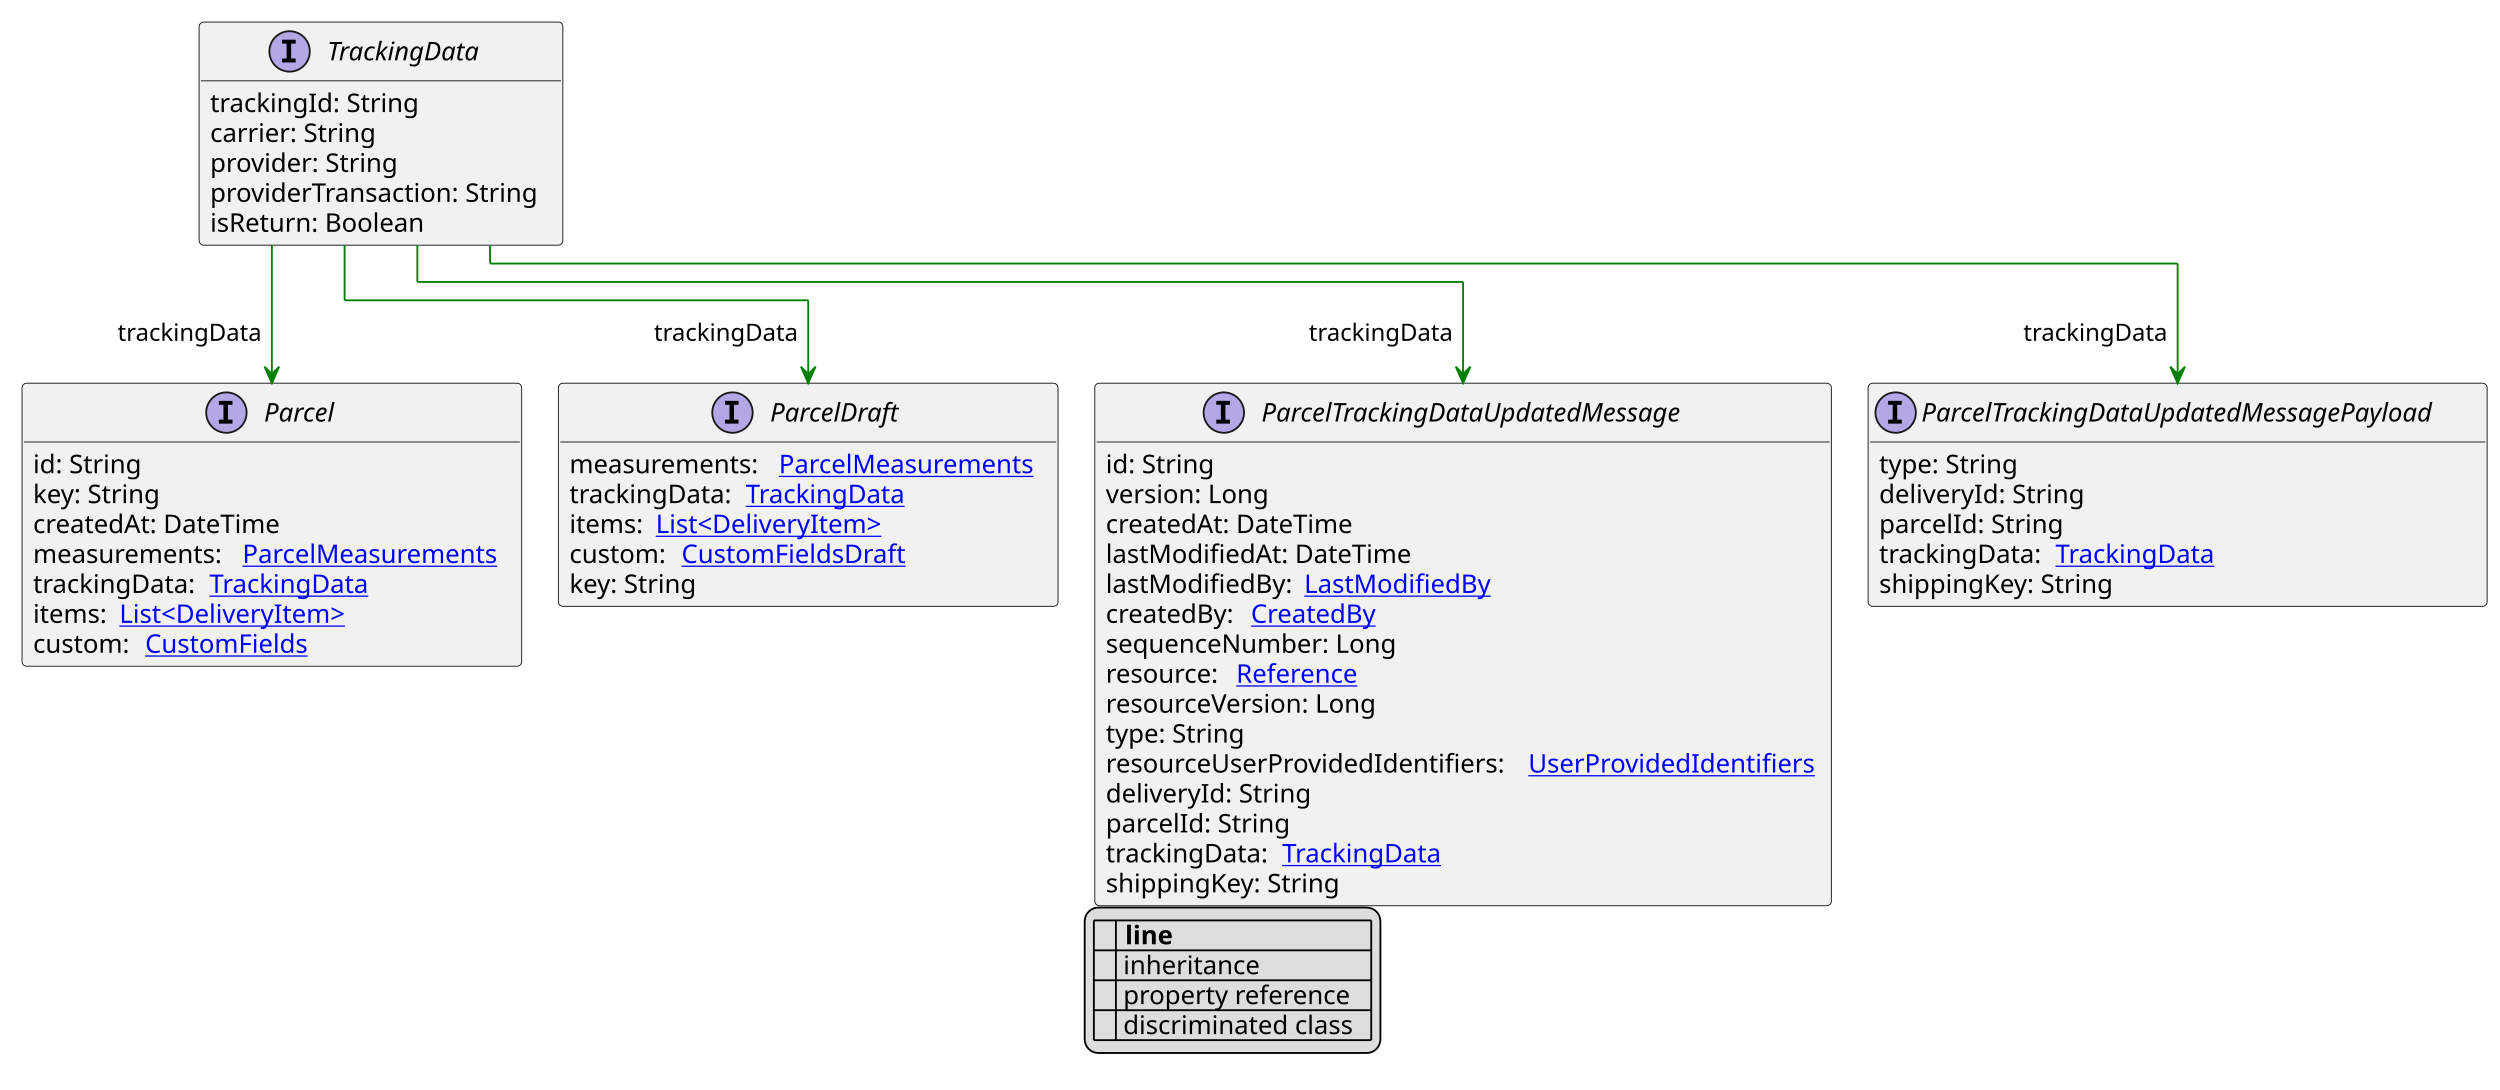
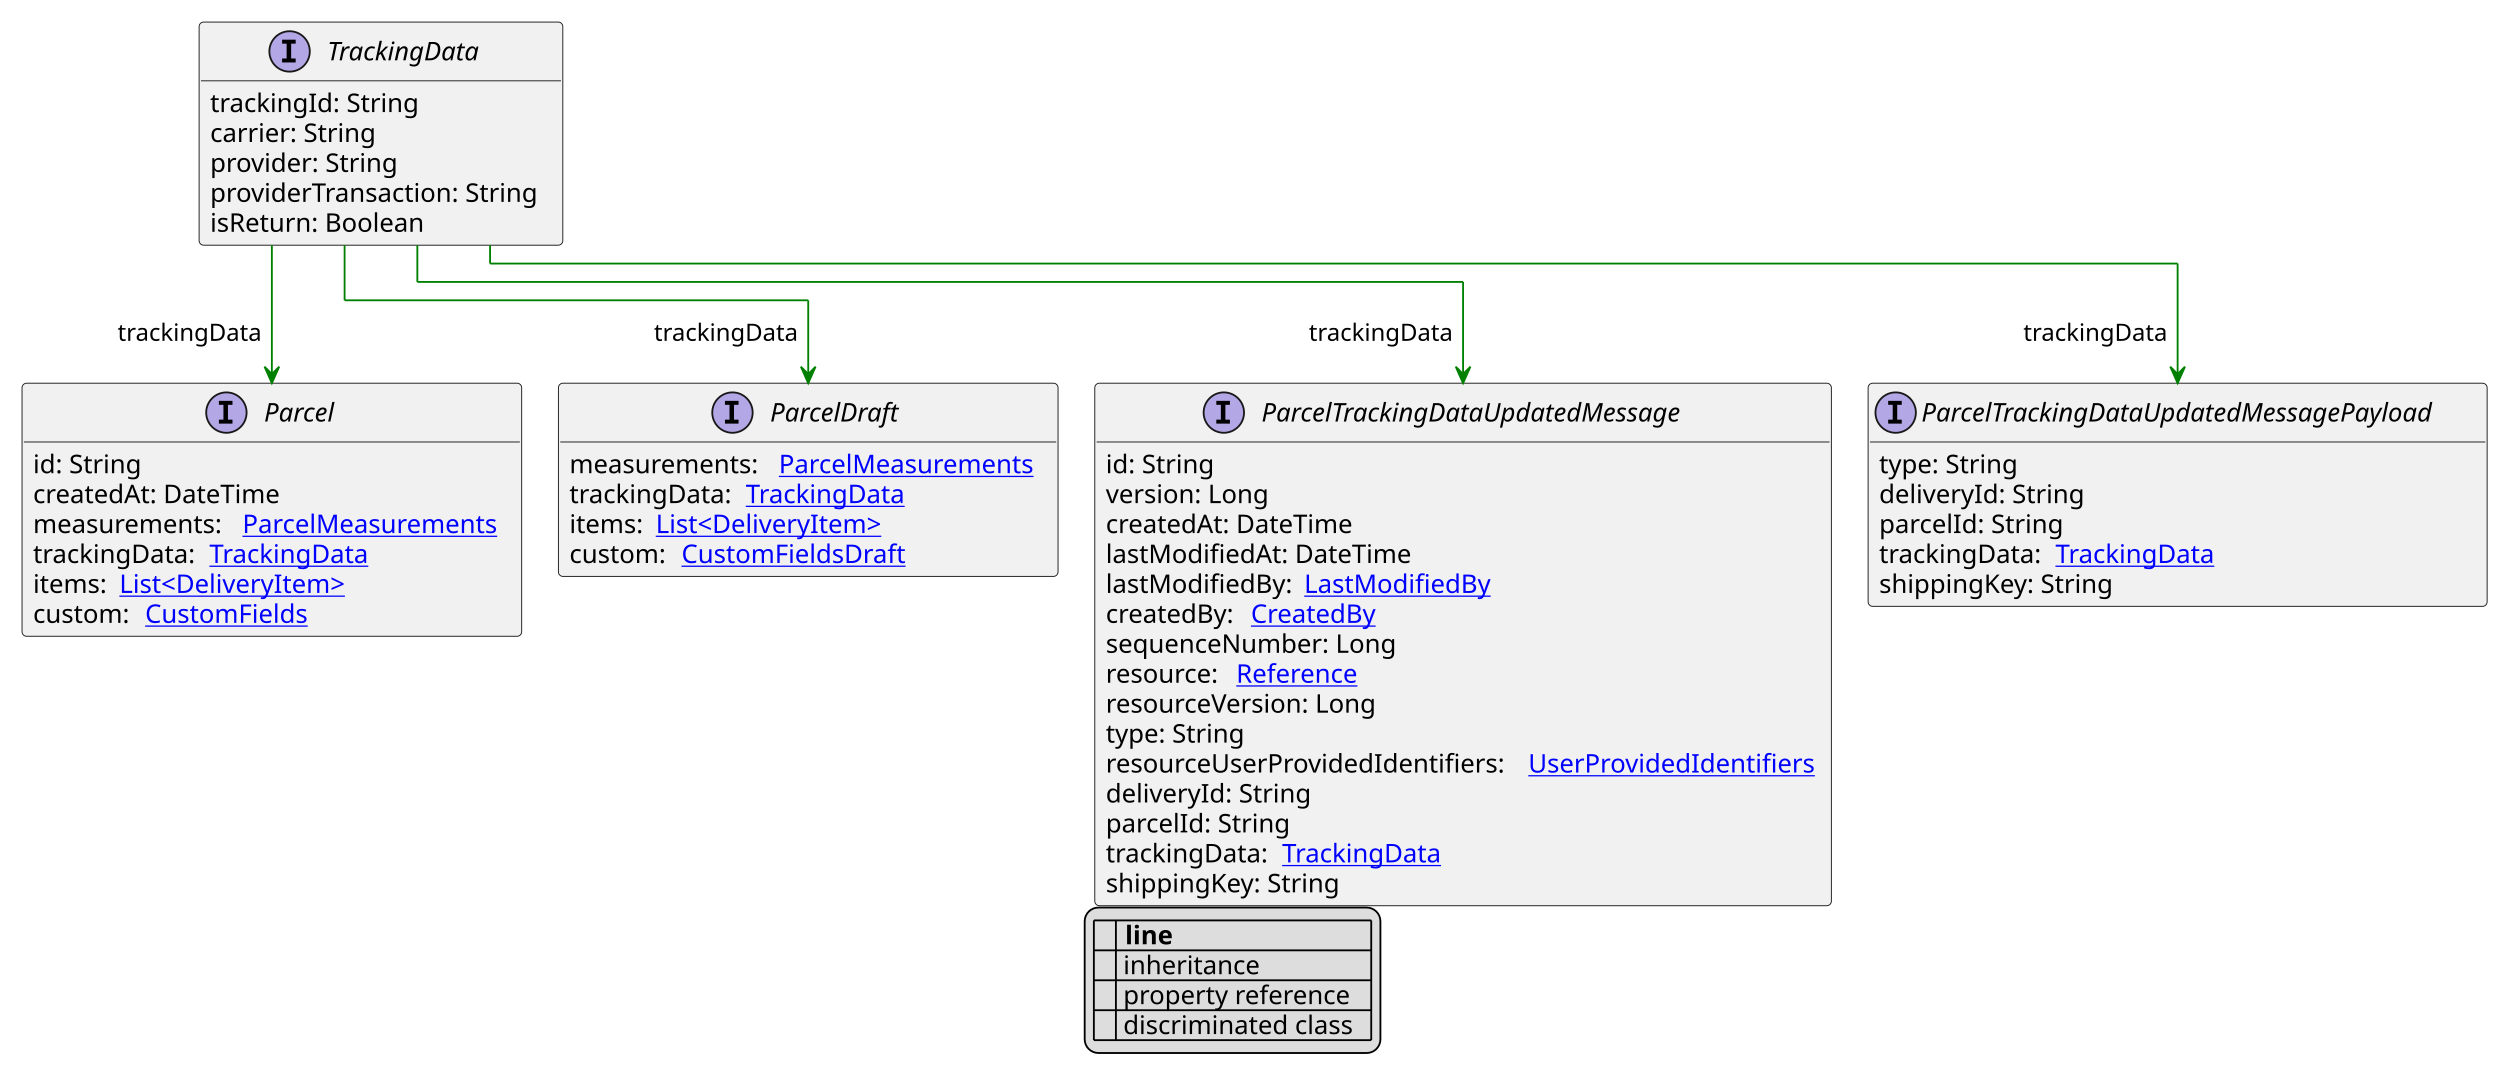
<svg xmlns="http://www.w3.org/2000/svg" xmlns:xlink="http://www.w3.org/1999/xlink" contentStyleType="text/css" height="593px" preserveAspectRatio="none" style="width:1361px;height:593px;background:#FFFFFF;" version="1.1" viewBox="0 0 1361 593" width="1361px" zoomAndPan="magnify">
  <defs>
-     <filter height="1" id="btg7chbuj97rm0" width="1" x="0" y="0">
+     <filter height="1" id="bcem2rjies4w60" width="1" x="0" y="0">
      <feFlood flood-color="#000000" result="flood" />
      <feComposite in="SourceGraphic" in2="flood" operator="over" />
    </filter>
-     <filter height="1" id="btg7chbuj97rm1" width="1" x="0" y="0">
+     <filter height="1" id="bcem2rjies4w61" width="1" x="0" y="0">
      <feFlood flood-color="#008000" result="flood" />
      <feComposite in="SourceGraphic" in2="flood" operator="over" />
    </filter>
-     <filter height="1" id="btg7chbuj97rm2" width="1" x="0" y="0">
+     <filter height="1" id="bcem2rjies4w62" width="1" x="0" y="0">
      <feFlood flood-color="#0000FF" result="flood" />
      <feComposite in="SourceGraphic" in2="flood" operator="over" />
    </filter>
  </defs>
  <g>
    <a href="TrackingData.svg" target="_top" title="TrackingData.svg" xlink:actuate="onRequest" xlink:href="TrackingData.svg" xlink:show="new" xlink:title="TrackingData.svg" xlink:type="simple">
      <g id="elem_TrackingData">
        <rect codeLine="10" fill="#F1F1F1" height="121.484" id="TrackingData" rx="2.5" ry="2.5" style="stroke:#181818;stroke-width:0.5;" width="198" x="108.4" y="12" />
        <ellipse cx="157.65" cy="28" fill="#B4A7E5" rx="11" ry="11" style="stroke:#181818;stroke-width:1.0;" />
        <path d="M153.572,23.766 L153.572,21.609 L160.963,21.609 L160.963,23.766 L158.494,23.766 L158.494,31.844 L160.963,31.844 L160.963,34 L153.572,34 L153.572,31.844 L156.041,31.844 L156.041,23.766 L153.572,23.766 Z " fill="#000000" />
        <text fill="#000000" font-family="sans-serif" font-size="14" font-style="italic" lengthAdjust="spacing" textLength="91" x="178.15" y="32.847">TrackingData</text>
        <line style="stroke:#181818;stroke-width:0.5;" x1="109.4" x2="305.4" y1="44" y2="44" />
        <text fill="#000000" font-family="sans-serif" font-size="14" lengthAdjust="spacing" textLength="116" x="114.4" y="60.995">trackingId: String</text>
        <text fill="#000000" font-family="sans-serif" font-size="14" lengthAdjust="spacing" textLength="92" x="114.4" y="77.292">carrier: String</text>
        <text fill="#000000" font-family="sans-serif" font-size="14" lengthAdjust="spacing" textLength="105" x="114.4" y="93.589">provider: String</text>
        <text fill="#000000" font-family="sans-serif" font-size="14" lengthAdjust="spacing" textLength="186" x="114.4" y="109.886">providerTransaction: String</text>
        <text fill="#000000" font-family="sans-serif" font-size="14" lengthAdjust="spacing" textLength="124" x="114.4" y="126.183">isReturn: Boolean</text>
      </g>
    </a>
    <a href="ParcelTrackingDataUpdatedMessage.svg" target="_top" title="ParcelTrackingDataUpdatedMessage.svg" xlink:actuate="onRequest" xlink:href="ParcelTrackingDataUpdatedMessage.svg" xlink:show="new" xlink:title="ParcelTrackingDataUpdatedMessage.svg" xlink:type="simple">
      <g id="elem_ParcelTrackingDataUpdatedMessage">
        <rect codeLine="20" fill="#F1F1F1" height="284.453" id="ParcelTrackingDataUpdatedMessage" rx="2.5" ry="2.5" style="stroke:#181818;stroke-width:0.5;" width="401" x="596" y="208.617" />
        <ellipse cx="666.25" cy="224.617" fill="#B4A7E5" rx="11" ry="11" style="stroke:#181818;stroke-width:1.0;" />
        <path d="M662.172,220.383 L662.172,218.227 L669.562,218.227 L669.562,220.383 L667.094,220.383 L667.094,228.461 L669.562,228.461 L669.562,230.617 L662.172,230.617 L662.172,228.461 L664.641,228.461 L664.641,220.383 L662.172,220.383 Z " fill="#000000" />
        <text fill="#000000" font-family="sans-serif" font-size="14" font-style="italic" lengthAdjust="spacing" textLength="252" x="686.75" y="229.464">ParcelTrackingDataUpdatedMessage</text>
        <line style="stroke:#181818;stroke-width:0.5;" x1="597" x2="996" y1="240.617" y2="240.617" />
        <text fill="#000000" font-family="sans-serif" font-size="14" lengthAdjust="spacing" textLength="61" x="602" y="257.612">id: String</text>
        <text fill="#000000" font-family="sans-serif" font-size="14" lengthAdjust="spacing" textLength="93" x="602" y="273.909">version: Long</text>
        <text fill="#000000" font-family="sans-serif" font-size="14" lengthAdjust="spacing" textLength="143" x="602" y="290.206">createdAt: DateTime</text>
        <text fill="#000000" font-family="sans-serif" font-size="14" lengthAdjust="spacing" textLength="172" x="602" y="306.503">lastModifiedAt: DateTime</text>
        <text fill="#000000" font-family="sans-serif" font-size="14" lengthAdjust="spacing" textLength="104" x="602" y="322.8">lastModifiedBy:</text>
        <a href="LastModifiedBy.svg" target="_top" title="LastModifiedBy.svg" xlink:actuate="onRequest" xlink:href="LastModifiedBy.svg" xlink:show="new" xlink:title="LastModifiedBy.svg" xlink:type="simple">
          <text fill="#0000FF" font-family="sans-serif" font-size="14" lengthAdjust="spacing" text-decoration="underline" textLength="103" x="710" y="322.8">LastModifiedBy</text>
        </a>
        <text fill="#000000" font-family="sans-serif" font-size="14" lengthAdjust="spacing" textLength="75" x="602" y="339.097">createdBy:</text>
        <a href="CreatedBy.svg" target="_top" title="CreatedBy.svg" xlink:actuate="onRequest" xlink:href="CreatedBy.svg" xlink:show="new" xlink:title="CreatedBy.svg" xlink:type="simple">
          <text fill="#0000FF" font-family="sans-serif" font-size="14" lengthAdjust="spacing" text-decoration="underline" textLength="72" x="681" y="339.097">CreatedBy</text>
        </a>
        <text fill="#000000" font-family="sans-serif" font-size="14" lengthAdjust="spacing" textLength="168" x="602" y="355.394">sequenceNumber: Long</text>
        <text fill="#000000" font-family="sans-serif" font-size="14" lengthAdjust="spacing" textLength="67" x="602" y="371.69">resource:</text>
        <a href="Reference.svg" target="_top" title="Reference.svg" xlink:actuate="onRequest" xlink:href="Reference.svg" xlink:show="new" xlink:title="Reference.svg" xlink:type="simple">
          <text fill="#0000FF" font-family="sans-serif" font-size="14" lengthAdjust="spacing" text-decoration="underline" textLength="72" x="673" y="371.69">Reference</text>
        </a>
        <text fill="#000000" font-family="sans-serif" font-size="14" lengthAdjust="spacing" textLength="157" x="602" y="387.987">resourceVersion: Long</text>
        <text fill="#000000" font-family="sans-serif" font-size="14" lengthAdjust="spacing" textLength="79" x="602" y="404.284">type: String</text>
        <text fill="#000000" font-family="sans-serif" font-size="14" lengthAdjust="spacing" textLength="226" x="602" y="420.581">resourceUserProvidedIdentifiers:</text>
        <a href="UserProvidedIdentifiers.svg" target="_top" title="UserProvidedIdentifiers.svg" xlink:actuate="onRequest" xlink:href="UserProvidedIdentifiers.svg" xlink:show="new" xlink:title="UserProvidedIdentifiers.svg" xlink:type="simple">
          <text fill="#0000FF" font-family="sans-serif" font-size="14" lengthAdjust="spacing" text-decoration="underline" textLength="159" x="832" y="420.581">UserProvidedIdentifiers</text>
        </a>
        <text fill="#000000" font-family="sans-serif" font-size="14" lengthAdjust="spacing" textLength="113" x="602" y="436.878">deliveryId: String</text>
        <text fill="#000000" font-family="sans-serif" font-size="14" lengthAdjust="spacing" textLength="103" x="602" y="453.175">parcelId: String</text>
        <text fill="#000000" font-family="sans-serif" font-size="14" lengthAdjust="spacing" textLength="92" x="602" y="469.472">trackingData:</text>
        <a href="TrackingData.svg" target="_top" title="TrackingData.svg" xlink:actuate="onRequest" xlink:href="TrackingData.svg" xlink:show="new" xlink:title="TrackingData.svg" xlink:type="simple">
          <text fill="#0000FF" font-family="sans-serif" font-size="14" lengthAdjust="spacing" text-decoration="underline" textLength="91" x="698" y="469.472">TrackingData</text>
        </a>
        <text fill="#000000" font-family="sans-serif" font-size="14" lengthAdjust="spacing" textLength="133" x="602" y="485.769">shippingKey: String</text>
      </g>
    </a>
    <a href="ParcelTrackingDataUpdatedMessagePayload.svg" target="_top" title="ParcelTrackingDataUpdatedMessagePayload.svg" xlink:actuate="onRequest" xlink:href="ParcelTrackingDataUpdatedMessagePayload.svg" xlink:show="new" xlink:title="ParcelTrackingDataUpdatedMessagePayload.svg" xlink:type="simple">
      <g id="elem_ParcelTrackingDataUpdatedMessagePayload">
        <rect codeLine="37" fill="#F1F1F1" height="121.484" id="ParcelTrackingDataUpdatedMessagePayload" rx="2.5" ry="2.5" style="stroke:#181818;stroke-width:0.5;" width="337" x="1017" y="208.617" />
        <ellipse cx="1032" cy="224.617" fill="#B4A7E5" rx="11" ry="11" style="stroke:#181818;stroke-width:1.0;" />
        <path d="M1027.922,220.383 L1027.922,218.227 L1035.312,218.227 L1035.312,220.383 L1032.844,220.383 L1032.844,228.461 L1035.312,228.461 L1035.312,230.617 L1027.922,230.617 L1027.922,228.461 L1030.391,228.461 L1030.391,220.383 L1027.922,220.383 Z " fill="#000000" />
        <text fill="#000000" font-family="sans-serif" font-size="14" font-style="italic" lengthAdjust="spacing" textLength="305" x="1046" y="229.464">ParcelTrackingDataUpdatedMessagePayload</text>
        <line style="stroke:#181818;stroke-width:0.5;" x1="1018" x2="1353" y1="240.617" y2="240.617" />
        <text fill="#000000" font-family="sans-serif" font-size="14" lengthAdjust="spacing" textLength="79" x="1023" y="257.612">type: String</text>
        <text fill="#000000" font-family="sans-serif" font-size="14" lengthAdjust="spacing" textLength="113" x="1023" y="273.909">deliveryId: String</text>
        <text fill="#000000" font-family="sans-serif" font-size="14" lengthAdjust="spacing" textLength="103" x="1023" y="290.206">parcelId: String</text>
        <text fill="#000000" font-family="sans-serif" font-size="14" lengthAdjust="spacing" textLength="92" x="1023" y="306.503">trackingData:</text>
        <a href="TrackingData.svg" target="_top" title="TrackingData.svg" xlink:actuate="onRequest" xlink:href="TrackingData.svg" xlink:show="new" xlink:title="TrackingData.svg" xlink:type="simple">
          <text fill="#0000FF" font-family="sans-serif" font-size="14" lengthAdjust="spacing" text-decoration="underline" textLength="91" x="1119" y="306.503">TrackingData</text>
        </a>
        <text fill="#000000" font-family="sans-serif" font-size="14" lengthAdjust="spacing" textLength="133" x="1023" y="322.8">shippingKey: String</text>
      </g>
    </a>
    <a href="Parcel.svg" target="_top" title="Parcel.svg" xlink:actuate="onRequest" xlink:href="Parcel.svg" xlink:show="new" xlink:title="Parcel.svg" xlink:type="simple">
      <g id="elem_Parcel">
-         <rect codeLine="44" fill="#F1F1F1" height="154.078" id="Parcel" rx="2.5" ry="2.5" style="stroke:#181818;stroke-width:0.5;" width="272" x="12" y="208.617" />
+         <rect codeLine="44" fill="#F1F1F1" height="137.781" id="Parcel" rx="2.5" ry="2.5" style="stroke:#181818;stroke-width:0.5;" width="272" x="12" y="208.617" />
        <ellipse cx="123.25" cy="224.617" fill="#B4A7E5" rx="11" ry="11" style="stroke:#181818;stroke-width:1.0;" />
        <path d="M119.172,220.383 L119.172,218.227 L126.562,218.227 L126.562,220.383 L124.094,220.383 L124.094,228.461 L126.562,228.461 L126.562,230.617 L119.172,230.617 L119.172,228.461 L121.641,228.461 L121.641,220.383 L119.172,220.383 Z " fill="#000000" />
        <text fill="#000000" font-family="sans-serif" font-size="14" font-style="italic" lengthAdjust="spacing" textLength="41" x="143.75" y="229.464">Parcel</text>
        <line style="stroke:#181818;stroke-width:0.5;" x1="13" x2="283" y1="240.617" y2="240.617" />
        <text fill="#000000" font-family="sans-serif" font-size="14" lengthAdjust="spacing" textLength="61" x="18" y="257.612">id: String</text>
-         <text fill="#000000" font-family="sans-serif" font-size="14" lengthAdjust="spacing" textLength="73" x="18" y="273.909">key: String</text>
-         <text fill="#000000" font-family="sans-serif" font-size="14" lengthAdjust="spacing" textLength="143" x="18" y="290.206">createdAt: DateTime</text>
-         <text fill="#000000" font-family="sans-serif" font-size="14" lengthAdjust="spacing" textLength="110" x="18" y="306.503">measurements:</text>
+         <text fill="#000000" font-family="sans-serif" font-size="14" lengthAdjust="spacing" textLength="143" x="18" y="273.909">createdAt: DateTime</text>
+         <text fill="#000000" font-family="sans-serif" font-size="14" lengthAdjust="spacing" textLength="110" x="18" y="290.206">measurements:</text>
        <a href="ParcelMeasurements.svg" target="_top" title="ParcelMeasurements.svg" xlink:actuate="onRequest" xlink:href="ParcelMeasurements.svg" xlink:show="new" xlink:title="ParcelMeasurements.svg" xlink:type="simple">
-           <text fill="#0000FF" font-family="sans-serif" font-size="14" lengthAdjust="spacing" text-decoration="underline" textLength="146" x="132" y="306.503">ParcelMeasurements</text>
+           <text fill="#0000FF" font-family="sans-serif" font-size="14" lengthAdjust="spacing" text-decoration="underline" textLength="146" x="132" y="290.206">ParcelMeasurements</text>
        </a>
-         <text fill="#000000" font-family="sans-serif" font-size="14" lengthAdjust="spacing" textLength="92" x="18" y="322.8">trackingData:</text>
+         <text fill="#000000" font-family="sans-serif" font-size="14" lengthAdjust="spacing" textLength="92" x="18" y="306.503">trackingData:</text>
        <a href="TrackingData.svg" target="_top" title="TrackingData.svg" xlink:actuate="onRequest" xlink:href="TrackingData.svg" xlink:show="new" xlink:title="TrackingData.svg" xlink:type="simple">
-           <text fill="#0000FF" font-family="sans-serif" font-size="14" lengthAdjust="spacing" text-decoration="underline" textLength="91" x="114" y="322.8">TrackingData</text>
+           <text fill="#0000FF" font-family="sans-serif" font-size="14" lengthAdjust="spacing" text-decoration="underline" textLength="91" x="114" y="306.503">TrackingData</text>
        </a>
-         <text fill="#000000" font-family="sans-serif" font-size="14" lengthAdjust="spacing" textLength="43" x="18" y="339.097">items:</text>
+         <text fill="#000000" font-family="sans-serif" font-size="14" lengthAdjust="spacing" textLength="43" x="18" y="322.8">items:</text>
        <a href="DeliveryItem.svg" target="_top" title="DeliveryItem.svg" xlink:actuate="onRequest" xlink:href="DeliveryItem.svg" xlink:show="new" xlink:title="DeliveryItem.svg" xlink:type="simple">
-           <text fill="#0000FF" font-family="sans-serif" font-size="14" lengthAdjust="spacing" text-decoration="underline" textLength="131" x="65" y="339.097">List&lt;DeliveryItem&gt;</text>
+           <text fill="#0000FF" font-family="sans-serif" font-size="14" lengthAdjust="spacing" text-decoration="underline" textLength="131" x="65" y="322.8">List&lt;DeliveryItem&gt;</text>
        </a>
-         <text fill="#000000" font-family="sans-serif" font-size="14" lengthAdjust="spacing" textLength="57" x="18" y="355.394">custom:</text>
+         <text fill="#000000" font-family="sans-serif" font-size="14" lengthAdjust="spacing" textLength="57" x="18" y="339.097">custom:</text>
        <a href="CustomFields.svg" target="_top" title="CustomFields.svg" xlink:actuate="onRequest" xlink:href="CustomFields.svg" xlink:show="new" xlink:title="CustomFields.svg" xlink:type="simple">
-           <text fill="#0000FF" font-family="sans-serif" font-size="14" lengthAdjust="spacing" text-decoration="underline" textLength="94" x="79" y="355.394">CustomFields</text>
+           <text fill="#0000FF" font-family="sans-serif" font-size="14" lengthAdjust="spacing" text-decoration="underline" textLength="94" x="79" y="339.097">CustomFields</text>
        </a>
      </g>
    </a>
    <a href="ParcelDraft.svg" target="_top" title="ParcelDraft.svg" xlink:actuate="onRequest" xlink:href="ParcelDraft.svg" xlink:show="new" xlink:title="ParcelDraft.svg" xlink:type="simple">
      <g id="elem_ParcelDraft">
-         <rect codeLine="53" fill="#F1F1F1" height="121.484" id="ParcelDraft" rx="2.5" ry="2.5" style="stroke:#181818;stroke-width:0.5;" width="272" x="304" y="208.617" />
+         <rect codeLine="52" fill="#F1F1F1" height="105.188" id="ParcelDraft" rx="2.5" ry="2.5" style="stroke:#181818;stroke-width:0.5;" width="272" x="304" y="208.617" />
        <ellipse cx="398.75" cy="224.617" fill="#B4A7E5" rx="11" ry="11" style="stroke:#181818;stroke-width:1.0;" />
        <path d="M394.672,220.383 L394.672,218.227 L402.062,218.227 L402.062,220.383 L399.594,220.383 L399.594,228.461 L402.062,228.461 L402.062,230.617 L394.672,230.617 L394.672,228.461 L397.141,228.461 L397.141,220.383 L394.672,220.383 Z " fill="#000000" />
        <text fill="#000000" font-family="sans-serif" font-size="14" font-style="italic" lengthAdjust="spacing" textLength="74" x="419.25" y="229.464">ParcelDraft</text>
        <line style="stroke:#181818;stroke-width:0.5;" x1="305" x2="575" y1="240.617" y2="240.617" />
        <text fill="#000000" font-family="sans-serif" font-size="14" lengthAdjust="spacing" textLength="110" x="310" y="257.612">measurements:</text>
        <a href="ParcelMeasurements.svg" target="_top" title="ParcelMeasurements.svg" xlink:actuate="onRequest" xlink:href="ParcelMeasurements.svg" xlink:show="new" xlink:title="ParcelMeasurements.svg" xlink:type="simple">
          <text fill="#0000FF" font-family="sans-serif" font-size="14" lengthAdjust="spacing" text-decoration="underline" textLength="146" x="424" y="257.612">ParcelMeasurements</text>
        </a>
        <text fill="#000000" font-family="sans-serif" font-size="14" lengthAdjust="spacing" textLength="92" x="310" y="273.909">trackingData:</text>
        <a href="TrackingData.svg" target="_top" title="TrackingData.svg" xlink:actuate="onRequest" xlink:href="TrackingData.svg" xlink:show="new" xlink:title="TrackingData.svg" xlink:type="simple">
          <text fill="#0000FF" font-family="sans-serif" font-size="14" lengthAdjust="spacing" text-decoration="underline" textLength="91" x="406" y="273.909">TrackingData</text>
        </a>
        <text fill="#000000" font-family="sans-serif" font-size="14" lengthAdjust="spacing" textLength="43" x="310" y="290.206">items:</text>
        <a href="DeliveryItem.svg" target="_top" title="DeliveryItem.svg" xlink:actuate="onRequest" xlink:href="DeliveryItem.svg" xlink:show="new" xlink:title="DeliveryItem.svg" xlink:type="simple">
          <text fill="#0000FF" font-family="sans-serif" font-size="14" lengthAdjust="spacing" text-decoration="underline" textLength="131" x="357" y="290.206">List&lt;DeliveryItem&gt;</text>
        </a>
        <text fill="#000000" font-family="sans-serif" font-size="14" lengthAdjust="spacing" textLength="57" x="310" y="306.503">custom:</text>
        <a href="CustomFieldsDraft.svg" target="_top" title="CustomFieldsDraft.svg" xlink:actuate="onRequest" xlink:href="CustomFieldsDraft.svg" xlink:show="new" xlink:title="CustomFieldsDraft.svg" xlink:type="simple">
          <text fill="#0000FF" font-family="sans-serif" font-size="14" lengthAdjust="spacing" text-decoration="underline" textLength="127" x="371" y="306.503">CustomFieldsDraft</text>
        </a>
-         <text fill="#000000" font-family="sans-serif" font-size="14" lengthAdjust="spacing" textLength="73" x="310" y="322.8">key: String</text>
      </g>
    </a>
    <line style="stroke:#008000;stroke-width:1.0;" x1="227.2" x2="227.2" y1="133.484" y2="153.484" />
    <line style="stroke:#008000;stroke-width:1.0;" x1="227.2" x2="796.5" y1="153.484" y2="153.484" />
    <line style="stroke:#008000;stroke-width:1.0;" x1="796.5" x2="796.5" y1="153.484" y2="208.617" />
    <polygon fill="#008000" points="796.5,208.617,800.5,199.617,796.5,203.617,792.5,199.617,796.5,208.617" style="stroke:#008000;stroke-width:1.0;" />
    <text fill="#000000" font-family="sans-serif" font-size="13" lengthAdjust="spacing" textLength="82" x="712.5" y="185.551">trackingData</text>
    <line style="stroke:#008000;stroke-width:1.0;" x1="266.8" x2="266.8" y1="133.484" y2="143.484" />
    <line style="stroke:#008000;stroke-width:1.0;" x1="266.8" x2="1185.5" y1="143.484" y2="143.484" />
    <line style="stroke:#008000;stroke-width:1.0;" x1="1185.5" x2="1185.5" y1="143.484" y2="208.617" />
    <polygon fill="#008000" points="1185.5,208.617,1189.5,199.617,1185.5,203.617,1181.5,199.617,1185.5,208.617" style="stroke:#008000;stroke-width:1.0;" />
    <text fill="#000000" font-family="sans-serif" font-size="13" lengthAdjust="spacing" textLength="82" x="1101.5" y="185.551">trackingData</text>
    <line style="stroke:#008000;stroke-width:1.0;" x1="148" x2="148" y1="133.484" y2="208.617" />
    <polygon fill="#008000" points="148,208.617,152,199.617,148,203.617,144,199.617,148,208.617" style="stroke:#008000;stroke-width:1.0;" />
    <text fill="#000000" font-family="sans-serif" font-size="13" lengthAdjust="spacing" textLength="82" x="64" y="185.551">trackingData</text>
    <line style="stroke:#008000;stroke-width:1.0;" x1="187.6" x2="187.6" y1="133.484" y2="163.484" />
    <line style="stroke:#008000;stroke-width:1.0;" x1="187.6" x2="440" y1="163.484" y2="163.484" />
    <line style="stroke:#008000;stroke-width:1.0;" x1="440" x2="440" y1="163.484" y2="208.617" />
    <polygon fill="#008000" points="440,208.617,444,199.617,440,203.617,436,199.617,440,208.617" style="stroke:#008000;stroke-width:1.0;" />
    <text fill="#000000" font-family="sans-serif" font-size="13" lengthAdjust="spacing" textLength="82" x="356" y="185.551">trackingData</text>
    <rect fill="#DDDDDD" height="79.188" id="_legend" rx="7.5" ry="7.5" style="stroke:#000000;stroke-width:1.0;" width="161" x="590.5" y="494.07" />
    <text fill="#000000" font-family="sans-serif" font-size="14" font-weight="bold" lengthAdjust="spacing" textLength="5" x="595.5" y="514.065"> </text>
    <text fill="#000000" font-family="sans-serif" font-size="14" font-weight="bold" lengthAdjust="spacing" textLength="28" x="612.5" y="514.065">line</text>
-     <text fill="#000000" filter="url(#btg7chbuj97rm0)" font-family="sans-serif" font-size="14" lengthAdjust="spacing" textLength="12" x="595.5" y="530.362">   </text>
+     <text fill="#000000" filter="url(#bcem2rjies4w60)" font-family="sans-serif" font-size="14" lengthAdjust="spacing" textLength="12" x="595.5" y="530.362">   </text>
    <text fill="#000000" font-family="sans-serif" font-size="14" lengthAdjust="spacing" textLength="77" x="611.5" y="530.362">inheritance</text>
-     <text fill="#000000" filter="url(#btg7chbuj97rm1)" font-family="sans-serif" font-size="14" lengthAdjust="spacing" textLength="12" x="595.5" y="546.659">   </text>
+     <text fill="#000000" filter="url(#bcem2rjies4w61)" font-family="sans-serif" font-size="14" lengthAdjust="spacing" textLength="12" x="595.5" y="546.659">   </text>
    <text fill="#000000" font-family="sans-serif" font-size="14" lengthAdjust="spacing" textLength="129" x="611.5" y="546.659">property reference</text>
-     <text fill="#000000" filter="url(#btg7chbuj97rm2)" font-family="sans-serif" font-size="14" lengthAdjust="spacing" textLength="12" x="595.5" y="562.956">   </text>
+     <text fill="#000000" filter="url(#bcem2rjies4w62)" font-family="sans-serif" font-size="14" lengthAdjust="spacing" textLength="12" x="595.5" y="562.956">   </text>
    <text fill="#000000" font-family="sans-serif" font-size="14" lengthAdjust="spacing" textLength="131" x="611.5" y="562.956">discriminated class</text>
    <line style="stroke:#000000;stroke-width:1.0;" x1="595.5" x2="746.5" y1="501.07" y2="501.07" />
    <line style="stroke:#000000;stroke-width:1.0;" x1="595.5" x2="746.5" y1="517.367" y2="517.367" />
    <line style="stroke:#000000;stroke-width:1.0;" x1="595.5" x2="746.5" y1="533.664" y2="533.664" />
    <line style="stroke:#000000;stroke-width:1.0;" x1="595.5" x2="746.5" y1="549.961" y2="549.961" />
    <line style="stroke:#000000;stroke-width:1.0;" x1="595.5" x2="746.5" y1="566.258" y2="566.258" />
    <line style="stroke:#000000;stroke-width:1.0;" x1="595.5" x2="595.5" y1="501.07" y2="566.258" />
    <line style="stroke:#000000;stroke-width:1.0;" x1="607.5" x2="607.5" y1="501.07" y2="566.258" />
    <line style="stroke:#000000;stroke-width:1.0;" x1="746.5" x2="746.5" y1="501.07" y2="566.258" />
  </g>
</svg>
